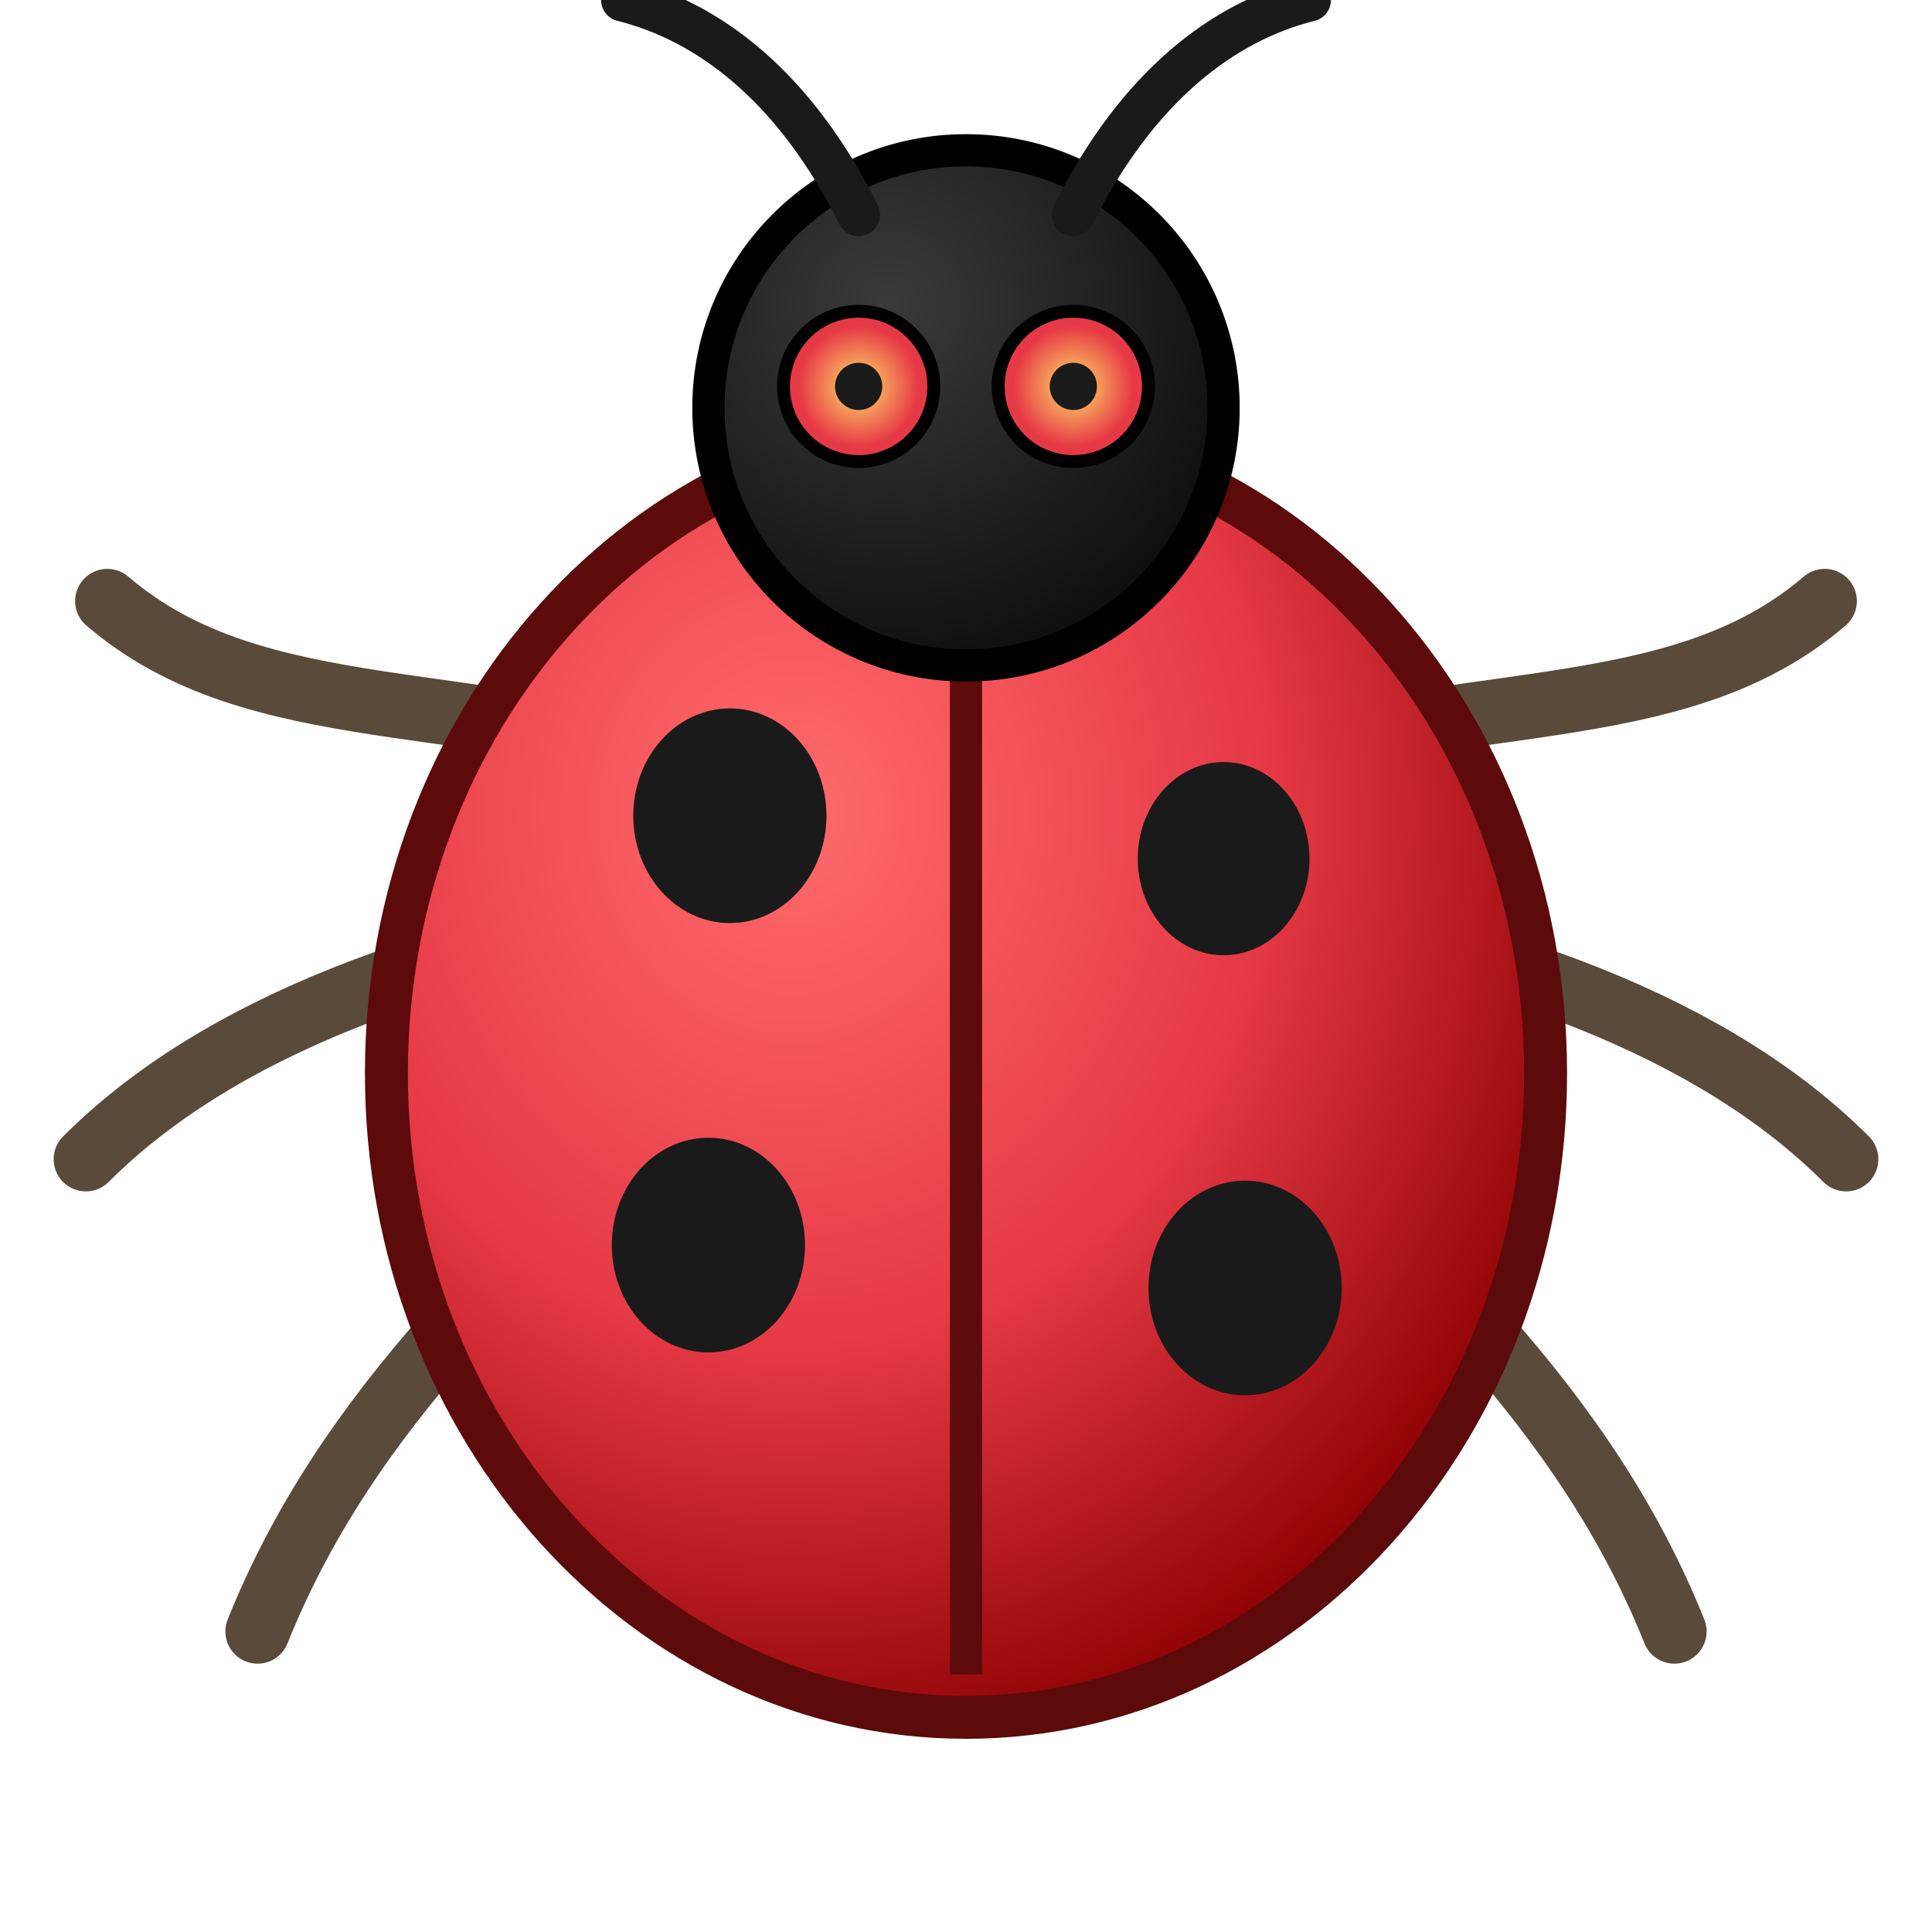
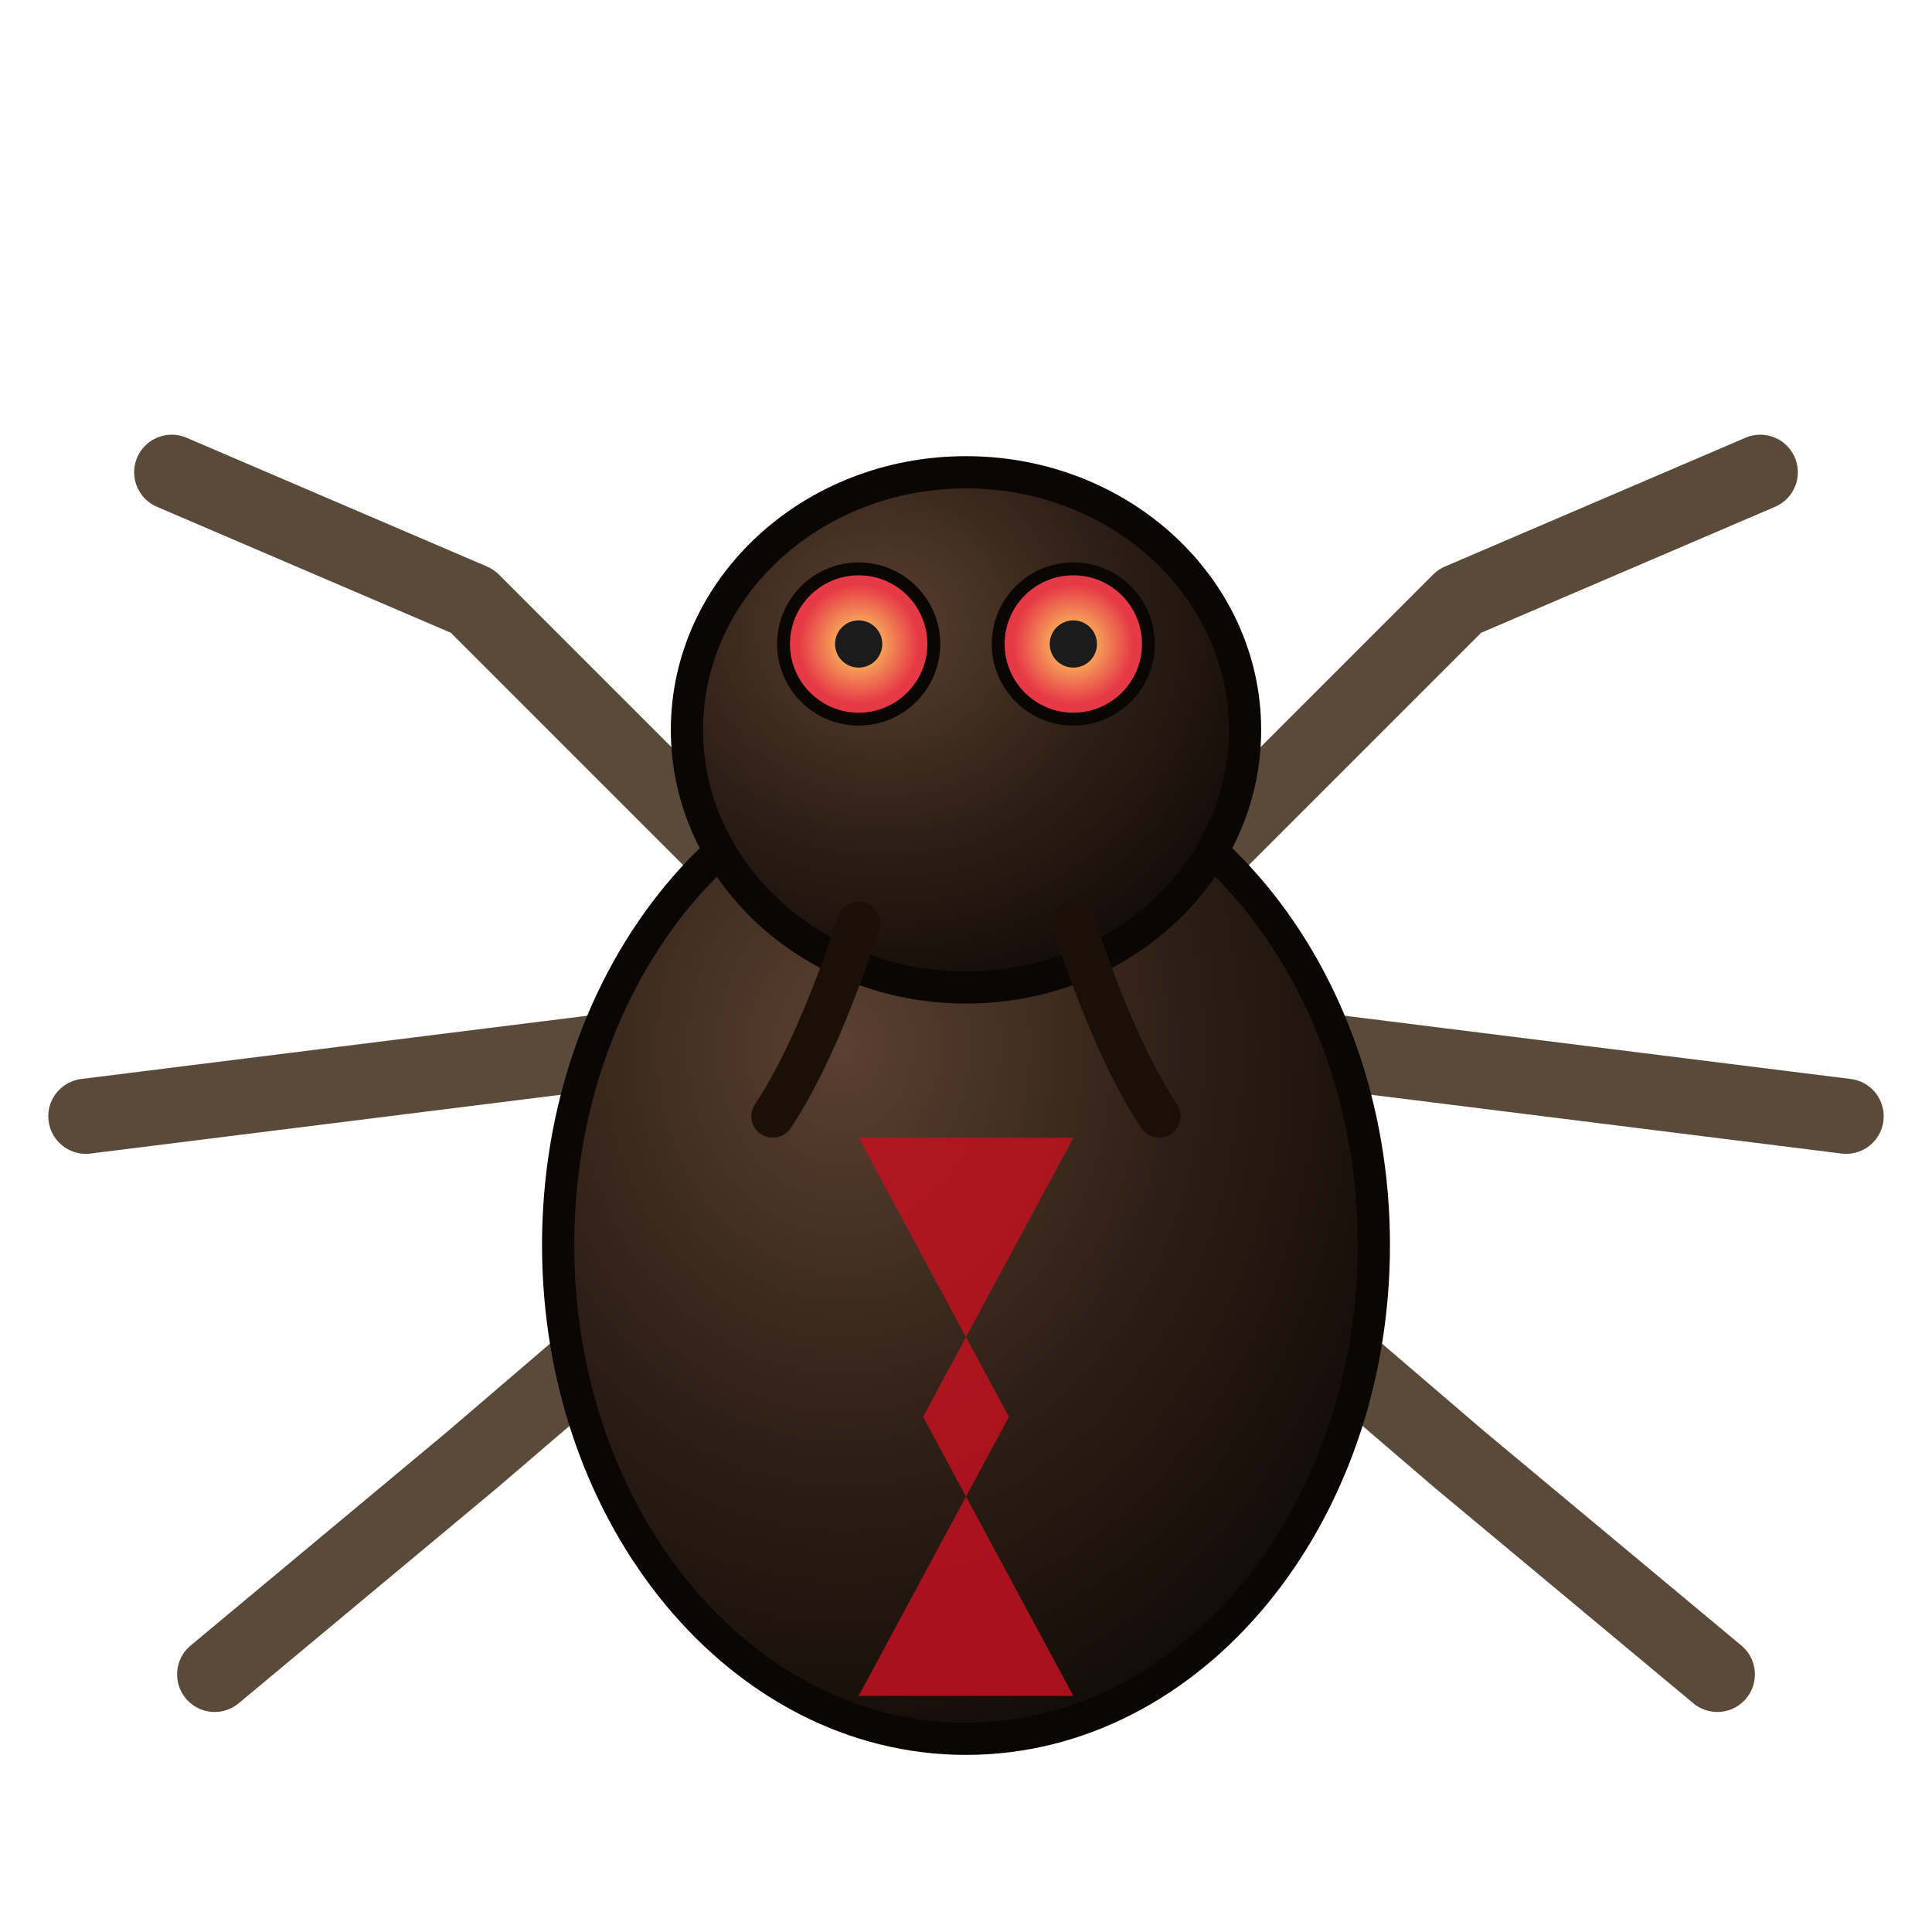
<svg xmlns="http://www.w3.org/2000/svg" viewBox="0 0 90 90">
  <defs>
-     <radialGradient id="miniShellGrad" cx="35%" cy="30%" r="75%">
-       <stop offset="0%" stop-color="#ff6b6b" />
-       <stop offset="55%" stop-color="#e63946" />
-       <stop offset="100%" stop-color="#8b0000" />
-     </radialGradient>
-     <radialGradient id="miniHeadGrad" cx="35%" cy="30%" r="75%">
-       <stop offset="0%" stop-color="#3a3a3a" />
-       <stop offset="100%" stop-color="#0d0d0d" />
+     <radialGradient id="miniBodyGrad" cx="35%" cy="30%" r="75%">
+       <stop offset="0%" stop-color="#5a4030" />
+       <stop offset="55%" stop-color="#2e1f16" />
+       <stop offset="100%" stop-color="#120b07" />
    </radialGradient>
    <radialGradient id="miniEyeGlow" cx="50%" cy="50%" r="50%">
      <stop offset="0%" stop-color="#ffe066" />
      <stop offset="80%" stop-color="#e63946" />
    </radialGradient>
  </defs>
-   <g stroke="#5a4a3a" stroke-width="3" stroke-linecap="round" fill="none">
-     <path d="M34,36 C22,32 12,34 5,28" />
-     <path d="M34,42 C20,44 10,48 4,54" />
-     <path d="M36,48 C24,58 16,66 12,76" />
-     <path d="M56,36 C68,32 78,34 85,28" />
-     <path d="M56,42 C70,44 80,48 86,54" />
-     <path d="M54,48 C66,58 74,66 78,76" />
+   <g stroke="#5a4a3a" stroke-width="3.5" stroke-linecap="round" stroke-linejoin="round" fill="none">
+     <path d="M36,42 L22,28 L8,22" />
+     <path d="M36,48 L20,50 L4,52" />
+     <path d="M36,56 L22,68 L10,78" />
+     <path d="M54,42 L68,28 L82,22" />
+     <path d="M54,48 L70,50 L86,52" />
+     <path d="M54,56 L68,68 L80,78" />
  </g>
-   <ellipse cx="45" cy="50" rx="27" ry="30" fill="url(#miniShellGrad)" stroke="#5c0a0a" stroke-width="2" />
-   <line x1="45" y1="22" x2="45" y2="78" stroke="#5c0a0a" stroke-width="1.5" />
-   <g fill="#1a1a1a">
-     <ellipse cx="34" cy="38" rx="4.5" ry="5" />
-     <ellipse cx="57" cy="40" rx="4" ry="4.5" />
-     <ellipse cx="33" cy="58" rx="4.5" ry="5" />
-     <ellipse cx="58" cy="60" rx="4.5" ry="5" />
-   </g>
+   <ellipse cx="45" cy="58" rx="19" ry="23" fill="url(#miniBodyGrad)" stroke="#0a0603" stroke-width="1.5" />
+   <path d="M40,53 L50,53 L43,66 L43,66 L50,79 L40,79 L47,66 Z" fill="#c1121f" opacity="0.85" />
+   <ellipse cx="45" cy="34" rx="13" ry="12" fill="url(#miniBodyGrad)" stroke="#0a0603" stroke-width="1.5" />
+   <path d="M40,43 Q38,49 36,52" fill="none" stroke="#1a1008" stroke-width="2" stroke-linecap="round" />
+   <path d="M50,43 Q52,49 54,52" fill="none" stroke="#1a1008" stroke-width="2" stroke-linecap="round" />
  <g>
-     <circle cx="45" cy="19" r="12" fill="url(#miniHeadGrad)" stroke="#000" stroke-width="1.5" />
-     <path d="M40,10 C37,4 33,1 29,0" fill="none" stroke="#1a1a1a" stroke-width="2" stroke-linecap="round" />
-     <path d="M50,10 C53,4 57,1 61,0" fill="none" stroke="#1a1a1a" stroke-width="2" stroke-linecap="round" />
-     <circle cx="40" cy="18" r="3.5" fill="url(#miniEyeGlow)" stroke="#000" stroke-width="0.6" />
-     <circle cx="50" cy="18" r="3.5" fill="url(#miniEyeGlow)" stroke="#000" stroke-width="0.6" />
-     <circle cx="40" cy="18" r="1.1" fill="#1b1b1b" />
-     <circle cx="50" cy="18" r="1.1" fill="#1b1b1b" />
+     <circle cx="40" cy="30" r="3.5" fill="url(#miniEyeGlow)" stroke="#0a0603" stroke-width="0.6" />
+     <circle cx="50" cy="30" r="3.5" fill="url(#miniEyeGlow)" stroke="#0a0603" stroke-width="0.6" />
+     <circle cx="40" cy="30" r="1.1" fill="#1b1b1b" />
+     <circle cx="50" cy="30" r="1.1" fill="#1b1b1b" />
  </g>
</svg>
